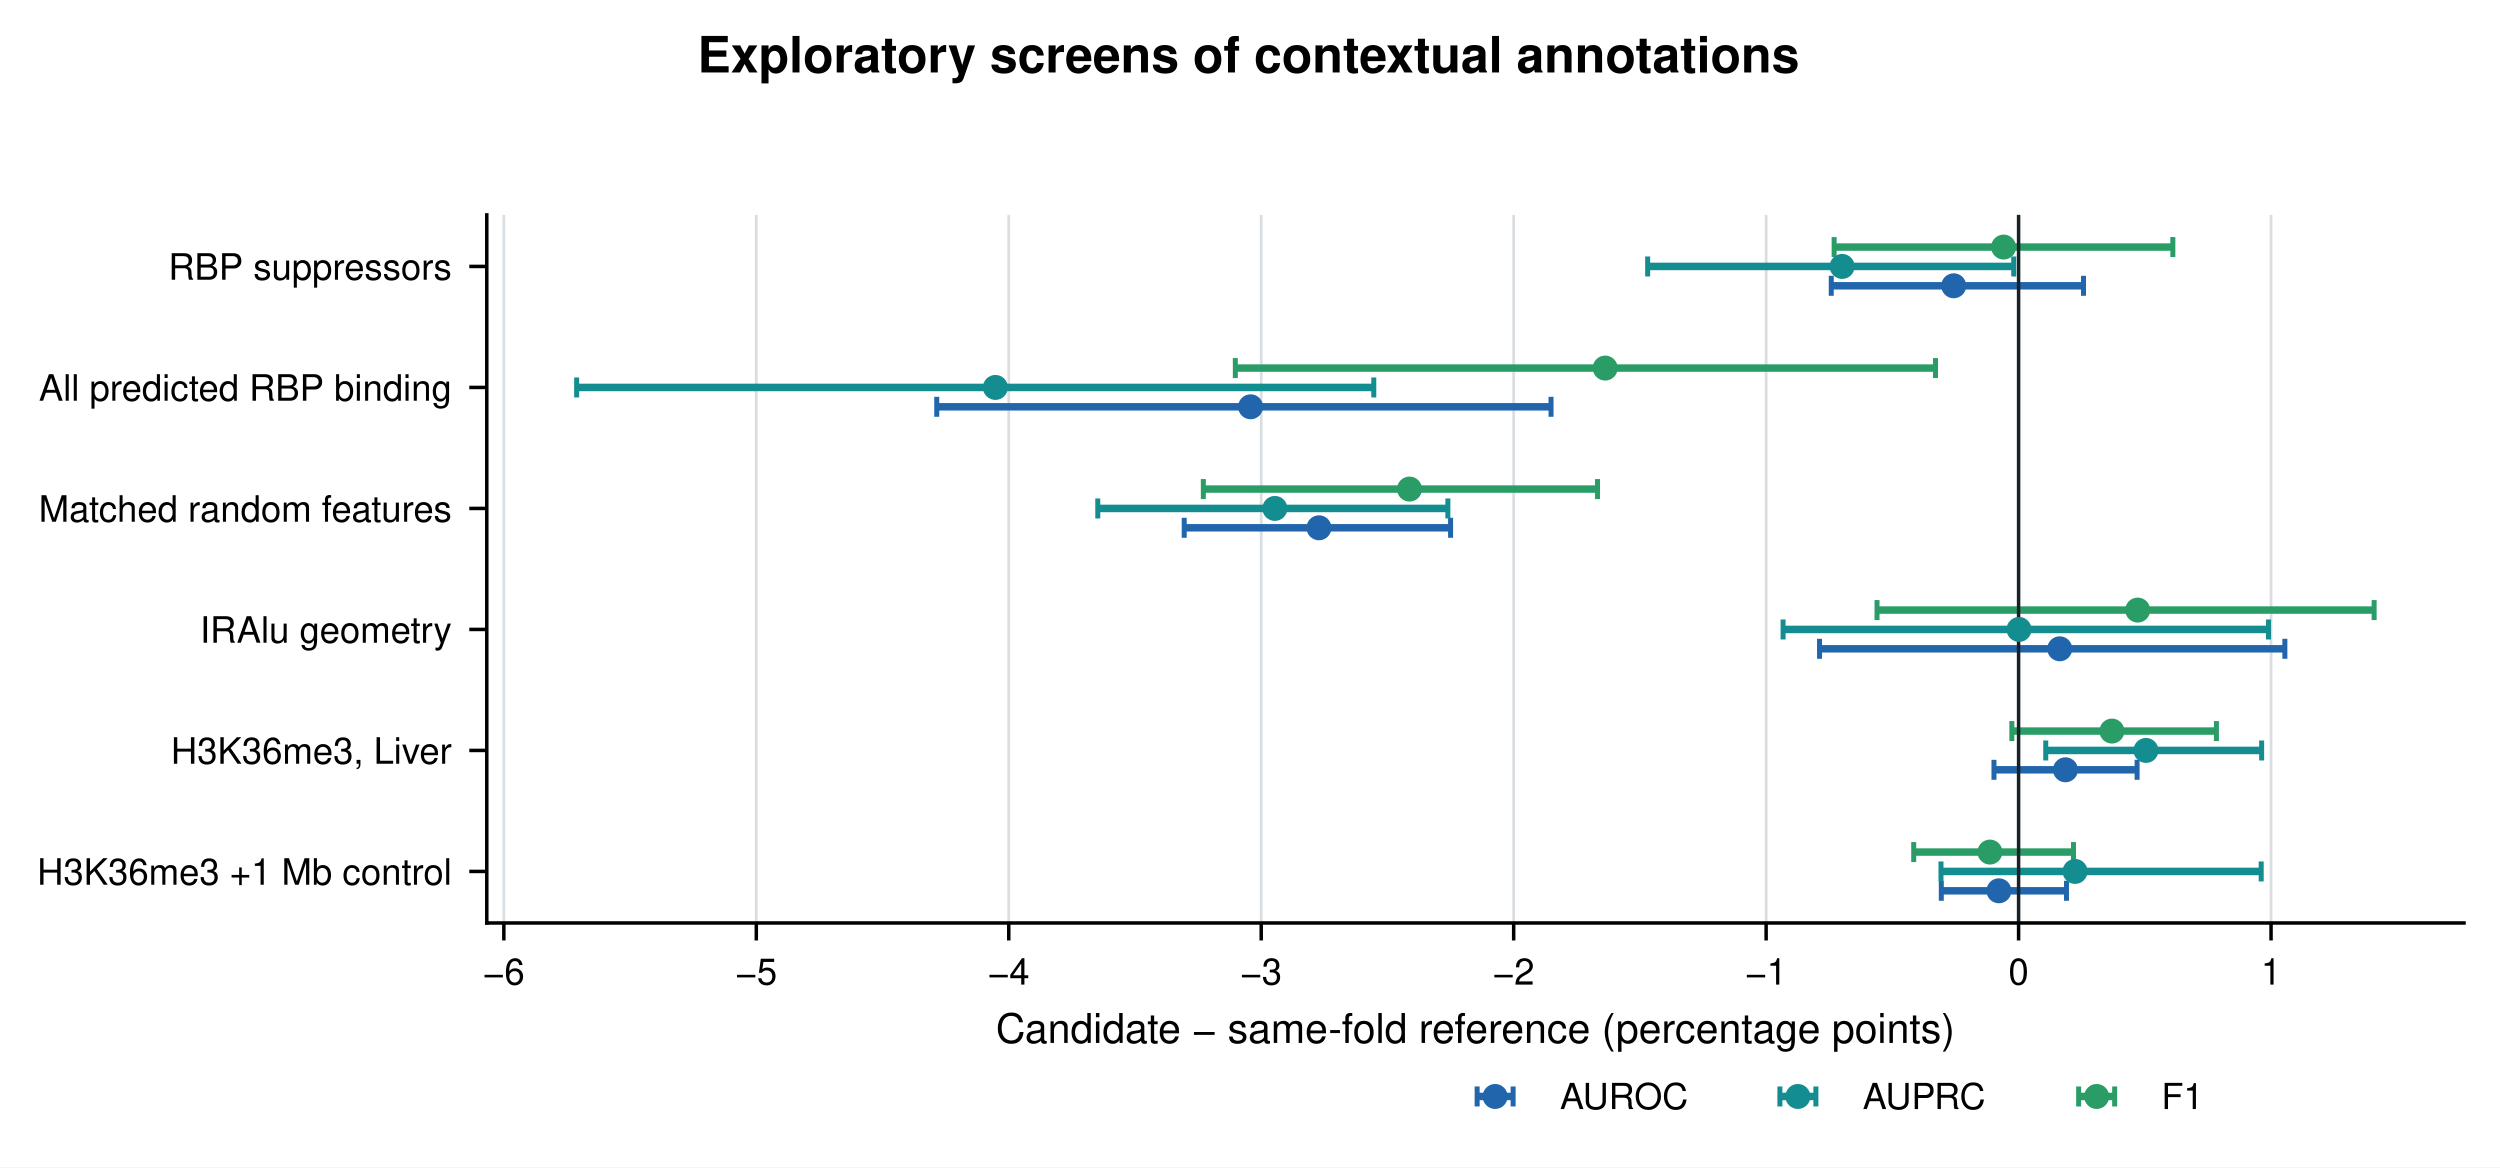
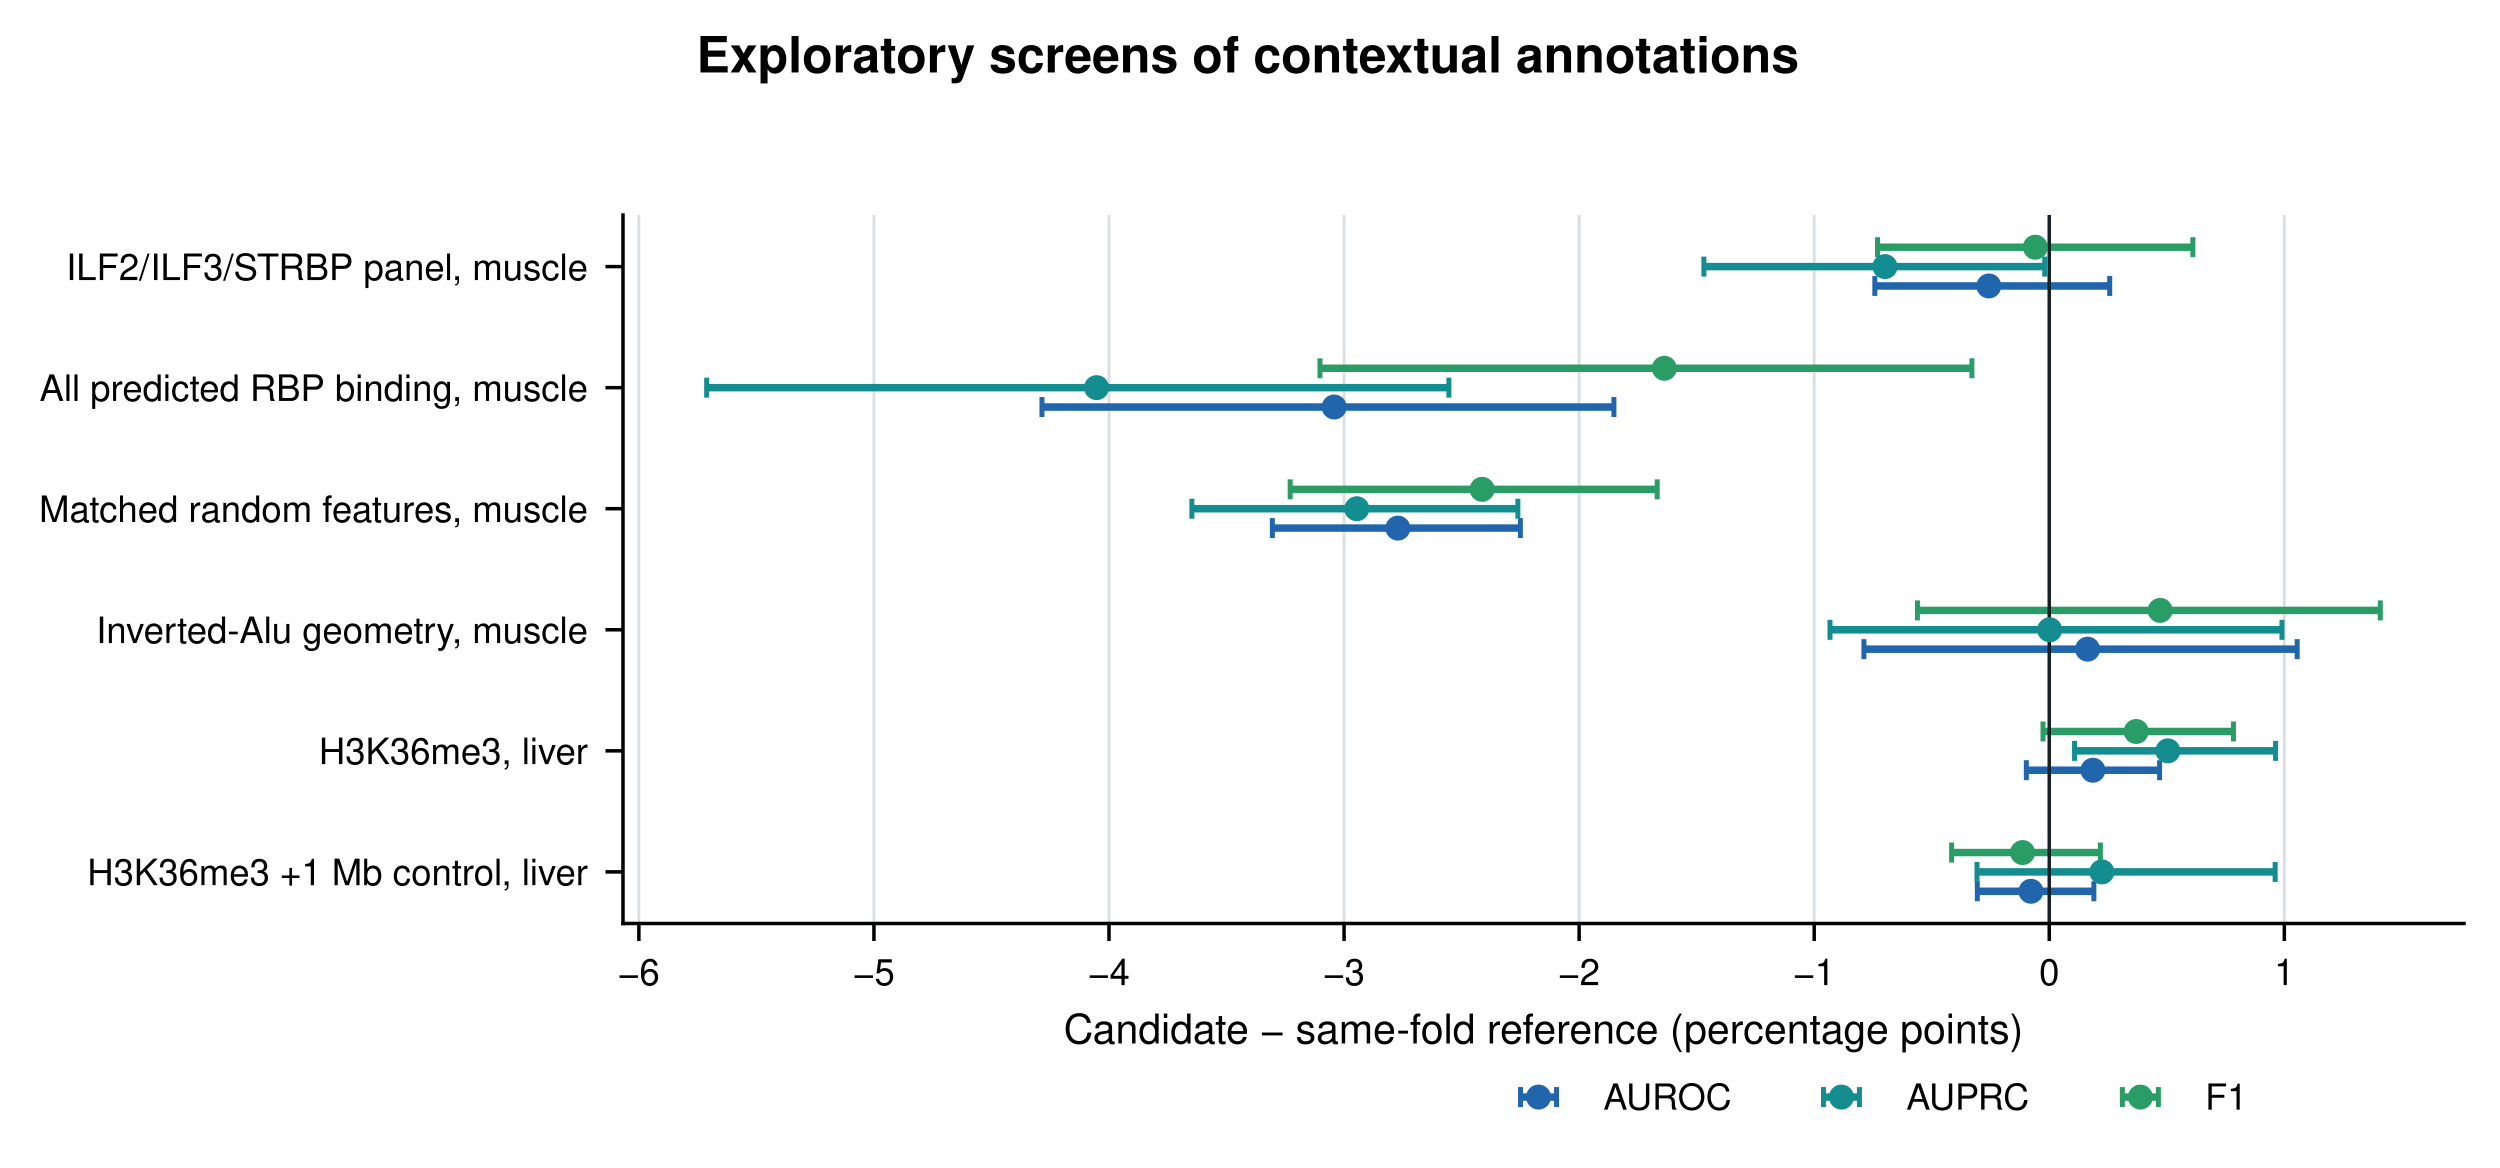
- <svg xmlns="http://www.w3.org/2000/svg" xmlns:xlink="http://www.w3.org/1999/xlink" width="500.067pt" height="233.494pt" viewBox="0 0 500.067 233.494" version="1.1">
+ <svg xmlns="http://www.w3.org/2000/svg" xmlns:xlink="http://www.w3.org/1999/xlink" width="499.793pt" height="233.494pt" viewBox="0 0 499.793 233.494" version="1.1">
  <defs>
    <style type="text/css">*{stroke-linejoin: round; stroke-linecap: butt}</style>
  </defs>
  <g id="figure_1">
    <g id="patch_1">
-       <path d="M 0 233.494  L 500.067 233.494  L 500.067 0  L 0 0  z " style="fill: #ffffff" />
+       <path d="M 0 233.494  L 499.793 233.494  L 499.793 0  L 0 0  z " style="fill: #ffffff" />
    </g>
    <g id="axes_1">
      <g id="patch_2">
-         <path d="M 97.369 184.621  L 492.867 184.621  L 492.867 42.984  L 97.369 42.984  z " style="fill: #ffffff" />
+         <path d="M 124.545 184.621  L 492.593 184.621  L 492.593 42.984  L 124.545 42.984  z " style="fill: #ffffff" />
      </g>
      <g id="matplotlib.axis_1">
        <g id="xtick_1">
          <g id="line2d_1">
-             <path d="M 100.782 184.621  L 100.782 42.984  " clip-path="url(#p5dc033218d)" style="fill: none; stroke: #d8dee2; stroke-width: 0.55; stroke-linecap: square" />
+             <path d="M 127.722 184.621  L 127.722 42.984  " clip-path="url(#pb7cdc0d0a2)" style="fill: none; stroke: #d8dee2; stroke-width: 0.55; stroke-linecap: square" />
          </g>
          <g id="line2d_2">
            <defs>
              <path id="m49f4da12fe" d="M 0 0  L 0 3.5  " style="stroke: #000000; stroke-width: 0.7" />
            </defs>
            <g>
-               <use xlink:href="#m49f4da12fe" x="100.782" y="184.621" style="stroke: #000000; stroke-width: 0.7" />
+               <use xlink:href="#m49f4da12fe" x="127.722" y="184.621" style="stroke: #000000; stroke-width: 0.7" />
            </g>
          </g>
          <g id="text_1">
-             <text style="font-size: 7.3px; font-family: 'Nimbus Sans', 'Helvetica', 'Arial', sans-serif; text-anchor: middle" x="100.782" y="196.943" transform="rotate(-0 100.7819 196.9431)">−6</text>
+             <text style="font-size: 7.3px; font-family: 'Nimbus Sans', 'Helvetica', 'Arial', sans-serif; text-anchor: middle" x="127.722" y="196.943" transform="rotate(-0 127.7216 196.9431)">−6</text>
          </g>
        </g>
        <g id="xtick_2">
          <g id="line2d_3">
-             <path d="M 151.28 184.621  L 151.28 42.984  " clip-path="url(#p5dc033218d)" style="fill: none; stroke: #d8dee2; stroke-width: 0.55; stroke-linecap: square" />
+             <path d="M 174.715 184.621  L 174.715 42.984  " clip-path="url(#pb7cdc0d0a2)" style="fill: none; stroke: #d8dee2; stroke-width: 0.55; stroke-linecap: square" />
          </g>
          <g id="line2d_4">
            <g>
-               <use xlink:href="#m49f4da12fe" x="151.28" y="184.621" style="stroke: #000000; stroke-width: 0.7" />
+               <use xlink:href="#m49f4da12fe" x="174.715" y="184.621" style="stroke: #000000; stroke-width: 0.7" />
            </g>
          </g>
          <g id="text_2">
-             <text style="font-size: 7.3px; font-family: 'Nimbus Sans', 'Helvetica', 'Arial', sans-serif; text-anchor: middle" x="151.28" y="196.943" transform="rotate(-0 151.2802 196.9431)">−5</text>
+             <text style="font-size: 7.3px; font-family: 'Nimbus Sans', 'Helvetica', 'Arial', sans-serif; text-anchor: middle" x="174.715" y="196.943" transform="rotate(-0 174.715 196.9431)">−5</text>
          </g>
        </g>
        <g id="xtick_3">
          <g id="line2d_5">
-             <path d="M 201.779 184.621  L 201.779 42.984  " clip-path="url(#p5dc033218d)" style="fill: none; stroke: #d8dee2; stroke-width: 0.55; stroke-linecap: square" />
+             <path d="M 221.708 184.621  L 221.708 42.984  " clip-path="url(#pb7cdc0d0a2)" style="fill: none; stroke: #d8dee2; stroke-width: 0.55; stroke-linecap: square" />
          </g>
          <g id="line2d_6">
            <g>
-               <use xlink:href="#m49f4da12fe" x="201.779" y="184.621" style="stroke: #000000; stroke-width: 0.7" />
+               <use xlink:href="#m49f4da12fe" x="221.708" y="184.621" style="stroke: #000000; stroke-width: 0.7" />
            </g>
          </g>
          <g id="text_3">
-             <text style="font-size: 7.3px; font-family: 'Nimbus Sans', 'Helvetica', 'Arial', sans-serif; text-anchor: middle" x="201.779" y="196.943" transform="rotate(-0 201.7785 196.9431)">−4</text>
+             <text style="font-size: 7.3px; font-family: 'Nimbus Sans', 'Helvetica', 'Arial', sans-serif; text-anchor: middle" x="221.708" y="196.943" transform="rotate(-0 221.7084 196.9431)">−4</text>
          </g>
        </g>
        <g id="xtick_4">
          <g id="line2d_7">
-             <path d="M 252.277 184.621  L 252.277 42.984  " clip-path="url(#p5dc033218d)" style="fill: none; stroke: #d8dee2; stroke-width: 0.55; stroke-linecap: square" />
+             <path d="M 268.702 184.621  L 268.702 42.984  " clip-path="url(#pb7cdc0d0a2)" style="fill: none; stroke: #d8dee2; stroke-width: 0.55; stroke-linecap: square" />
          </g>
          <g id="line2d_8">
            <g>
-               <use xlink:href="#m49f4da12fe" x="252.277" y="184.621" style="stroke: #000000; stroke-width: 0.7" />
+               <use xlink:href="#m49f4da12fe" x="268.702" y="184.621" style="stroke: #000000; stroke-width: 0.7" />
            </g>
          </g>
          <g id="text_4">
-             <text style="font-size: 7.3px; font-family: 'Nimbus Sans', 'Helvetica', 'Arial', sans-serif; text-anchor: middle" x="252.277" y="196.943" transform="rotate(-0 252.2768 196.9431)">−3</text>
+             <text style="font-size: 7.3px; font-family: 'Nimbus Sans', 'Helvetica', 'Arial', sans-serif; text-anchor: middle" x="268.702" y="196.943" transform="rotate(-0 268.7018 196.9431)">−3</text>
          </g>
        </g>
        <g id="xtick_5">
          <g id="line2d_9">
-             <path d="M 302.775 184.621  L 302.775 42.984  " clip-path="url(#p5dc033218d)" style="fill: none; stroke: #d8dee2; stroke-width: 0.55; stroke-linecap: square" />
+             <path d="M 315.695 184.621  L 315.695 42.984  " clip-path="url(#pb7cdc0d0a2)" style="fill: none; stroke: #d8dee2; stroke-width: 0.55; stroke-linecap: square" />
          </g>
          <g id="line2d_10">
            <g>
-               <use xlink:href="#m49f4da12fe" x="302.775" y="184.621" style="stroke: #000000; stroke-width: 0.7" />
+               <use xlink:href="#m49f4da12fe" x="315.695" y="184.621" style="stroke: #000000; stroke-width: 0.7" />
            </g>
          </g>
          <g id="text_5">
-             <text style="font-size: 7.3px; font-family: 'Nimbus Sans', 'Helvetica', 'Arial', sans-serif; text-anchor: middle" x="302.775" y="196.943" transform="rotate(-0 302.7751 196.9431)">−2</text>
+             <text style="font-size: 7.3px; font-family: 'Nimbus Sans', 'Helvetica', 'Arial', sans-serif; text-anchor: middle" x="315.695" y="196.943" transform="rotate(-0 315.6952 196.9431)">−2</text>
          </g>
        </g>
        <g id="xtick_6">
          <g id="line2d_11">
-             <path d="M 353.273 184.621  L 353.273 42.984  " clip-path="url(#p5dc033218d)" style="fill: none; stroke: #d8dee2; stroke-width: 0.55; stroke-linecap: square" />
+             <path d="M 362.689 184.621  L 362.689 42.984  " clip-path="url(#pb7cdc0d0a2)" style="fill: none; stroke: #d8dee2; stroke-width: 0.55; stroke-linecap: square" />
          </g>
          <g id="line2d_12">
            <g>
-               <use xlink:href="#m49f4da12fe" x="353.273" y="184.621" style="stroke: #000000; stroke-width: 0.7" />
+               <use xlink:href="#m49f4da12fe" x="362.689" y="184.621" style="stroke: #000000; stroke-width: 0.7" />
            </g>
          </g>
          <g id="text_6">
-             <text style="font-size: 7.3px; font-family: 'Nimbus Sans', 'Helvetica', 'Arial', sans-serif; text-anchor: middle" x="353.273" y="196.943" transform="rotate(-0 353.2734 196.9431)">−1</text>
+             <text style="font-size: 7.3px; font-family: 'Nimbus Sans', 'Helvetica', 'Arial', sans-serif; text-anchor: middle" x="362.689" y="196.943" transform="rotate(-0 362.6886 196.9431)">−1</text>
          </g>
        </g>
        <g id="xtick_7">
          <g id="line2d_13">
-             <path d="M 403.772 184.621  L 403.772 42.984  " clip-path="url(#p5dc033218d)" style="fill: none; stroke: #d8dee2; stroke-width: 0.55; stroke-linecap: square" />
+             <path d="M 409.682 184.621  L 409.682 42.984  " clip-path="url(#pb7cdc0d0a2)" style="fill: none; stroke: #d8dee2; stroke-width: 0.55; stroke-linecap: square" />
          </g>
          <g id="line2d_14">
            <g>
-               <use xlink:href="#m49f4da12fe" x="403.772" y="184.621" style="stroke: #000000; stroke-width: 0.7" />
+               <use xlink:href="#m49f4da12fe" x="409.682" y="184.621" style="stroke: #000000; stroke-width: 0.7" />
            </g>
          </g>
          <g id="text_7">
-             <text style="font-size: 7.3px; font-family: 'Nimbus Sans', 'Helvetica', 'Arial', sans-serif; text-anchor: middle" x="403.772" y="196.943" transform="rotate(-0 403.7717 196.9431)">0</text>
+             <text style="font-size: 7.3px; font-family: 'Nimbus Sans', 'Helvetica', 'Arial', sans-serif; text-anchor: middle" x="409.682" y="196.943" transform="rotate(-0 409.682 196.9431)">0</text>
          </g>
        </g>
        <g id="xtick_8">
          <g id="line2d_15">
-             <path d="M 454.27 184.621  L 454.27 42.984  " clip-path="url(#p5dc033218d)" style="fill: none; stroke: #d8dee2; stroke-width: 0.55; stroke-linecap: square" />
+             <path d="M 456.675 184.621  L 456.675 42.984  " clip-path="url(#pb7cdc0d0a2)" style="fill: none; stroke: #d8dee2; stroke-width: 0.55; stroke-linecap: square" />
          </g>
          <g id="line2d_16">
            <g>
-               <use xlink:href="#m49f4da12fe" x="454.27" y="184.621" style="stroke: #000000; stroke-width: 0.7" />
+               <use xlink:href="#m49f4da12fe" x="456.675" y="184.621" style="stroke: #000000; stroke-width: 0.7" />
            </g>
          </g>
          <g id="text_8">
-             <text style="font-size: 7.3px; font-family: 'Nimbus Sans', 'Helvetica', 'Arial', sans-serif; text-anchor: middle" x="454.27" y="196.943" transform="rotate(-0 454.27 196.9431)">1</text>
+             <text style="font-size: 7.3px; font-family: 'Nimbus Sans', 'Helvetica', 'Arial', sans-serif; text-anchor: middle" x="456.675" y="196.943" transform="rotate(-0 456.6754 196.9431)">1</text>
          </g>
        </g>
        <g id="text_9">
-           <text style="font-size: 8.2px; font-family: 'Nimbus Sans', 'Helvetica', 'Arial', sans-serif; text-anchor: middle" x="295.118" y="208.61" transform="rotate(-0 295.1177 208.61)">Candidate − same-fold reference (percentage points)</text>
+           <text style="font-size: 8.2px; font-family: 'Nimbus Sans', 'Helvetica', 'Arial', sans-serif; text-anchor: middle" x="308.569" y="208.61" transform="rotate(-0 308.5692 208.61)">Candidate − same-fold reference (percentage points)</text>
        </g>
      </g>
      <g id="matplotlib.axis_2">
        <g id="ytick_1">
          <g id="line2d_17">
            <defs>
              <path id="m2e805e3a97" d="M 0 0  L -3.5 0  " style="stroke: #000000; stroke-width: 0.7" />
            </defs>
            <g>
-               <use xlink:href="#m2e805e3a97" x="97.369" y="174.31" style="stroke: #000000; stroke-width: 0.7" />
+               <use xlink:href="#m2e805e3a97" x="124.545" y="174.31" style="stroke: #000000; stroke-width: 0.7" />
            </g>
          </g>
          <g id="text_10">
-             <text style="font-size: 7.3px; font-family: 'Nimbus Sans', 'Helvetica', 'Arial', sans-serif; text-anchor: end" x="90.369" y="176.971" transform="rotate(-0 90.36867 176.9715)">H3K36me3 +1 Mb control</text>
+             <text style="font-size: 7.3px; font-family: 'Nimbus Sans', 'Helvetica', 'Arial', sans-serif; text-anchor: end" x="117.545" y="176.971" transform="rotate(-0 117.5452 176.9715)">H3K36me3 +1 Mb control, liver</text>
          </g>
        </g>
        <g id="ytick_2">
          <g id="line2d_18">
            <g>
-               <use xlink:href="#m2e805e3a97" x="97.369" y="150.107" style="stroke: #000000; stroke-width: 0.7" />
+               <use xlink:href="#m2e805e3a97" x="124.545" y="150.107" style="stroke: #000000; stroke-width: 0.7" />
            </g>
          </g>
          <g id="text_11">
-             <text style="font-size: 7.3px; font-family: 'Nimbus Sans', 'Helvetica', 'Arial', sans-serif; text-anchor: end" x="90.369" y="152.768" transform="rotate(-0 90.36867 152.7683)">H3K36me3, Liver</text>
+             <text style="font-size: 7.3px; font-family: 'Nimbus Sans', 'Helvetica', 'Arial', sans-serif; text-anchor: end" x="117.545" y="152.768" transform="rotate(-0 117.5452 152.7683)">H3K36me3, liver</text>
          </g>
        </g>
        <g id="ytick_3">
          <g id="line2d_19">
            <g>
-               <use xlink:href="#m2e805e3a97" x="97.369" y="125.904" style="stroke: #000000; stroke-width: 0.7" />
+               <use xlink:href="#m2e805e3a97" x="124.545" y="125.904" style="stroke: #000000; stroke-width: 0.7" />
            </g>
          </g>
          <g id="text_12">
-             <text style="font-size: 7.3px; font-family: 'Nimbus Sans', 'Helvetica', 'Arial', sans-serif; text-anchor: end" x="90.369" y="128.565" transform="rotate(-0 90.36867 128.5651)">IRAlu geometry</text>
+             <text style="font-size: 7.3px; font-family: 'Nimbus Sans', 'Helvetica', 'Arial', sans-serif; text-anchor: end" x="117.545" y="128.565" transform="rotate(-0 117.5452 128.5651)">Inverted-Alu geometry, muscle</text>
          </g>
        </g>
        <g id="ytick_4">
          <g id="line2d_20">
            <g>
-               <use xlink:href="#m2e805e3a97" x="97.369" y="101.701" style="stroke: #000000; stroke-width: 0.7" />
+               <use xlink:href="#m2e805e3a97" x="124.545" y="101.701" style="stroke: #000000; stroke-width: 0.7" />
            </g>
          </g>
          <g id="text_13">
-             <text style="font-size: 7.3px; font-family: 'Nimbus Sans', 'Helvetica', 'Arial', sans-serif; text-anchor: end" x="90.369" y="104.362" transform="rotate(-0 90.36867 104.362)">Matched random features</text>
+             <text style="font-size: 7.3px; font-family: 'Nimbus Sans', 'Helvetica', 'Arial', sans-serif; text-anchor: end" x="117.545" y="104.362" transform="rotate(-0 117.5452 104.362)">Matched random features, muscle</text>
          </g>
        </g>
        <g id="ytick_5">
          <g id="line2d_21">
            <g>
-               <use xlink:href="#m2e805e3a97" x="97.369" y="77.498" style="stroke: #000000; stroke-width: 0.7" />
+               <use xlink:href="#m2e805e3a97" x="124.545" y="77.498" style="stroke: #000000; stroke-width: 0.7" />
            </g>
          </g>
          <g id="text_14">
-             <text style="font-size: 7.3px; font-family: 'Nimbus Sans', 'Helvetica', 'Arial', sans-serif; text-anchor: end" x="90.369" y="80.159" transform="rotate(-0 90.36867 80.1588)">All predicted RBP binding</text>
+             <text style="font-size: 7.3px; font-family: 'Nimbus Sans', 'Helvetica', 'Arial', sans-serif; text-anchor: end" x="117.545" y="80.159" transform="rotate(-0 117.5452 80.1588)">All predicted RBP binding, muscle</text>
          </g>
        </g>
        <g id="ytick_6">
          <g id="line2d_22">
            <g>
-               <use xlink:href="#m2e805e3a97" x="97.369" y="53.295" style="stroke: #000000; stroke-width: 0.7" />
+               <use xlink:href="#m2e805e3a97" x="124.545" y="53.295" style="stroke: #000000; stroke-width: 0.7" />
            </g>
          </g>
          <g id="text_15">
-             <text style="font-size: 7.3px; font-family: 'Nimbus Sans', 'Helvetica', 'Arial', sans-serif; text-anchor: end" x="90.369" y="55.956" transform="rotate(-0 90.36867 55.95563)">RBP suppressors</text>
+             <text style="font-size: 7.3px; font-family: 'Nimbus Sans', 'Helvetica', 'Arial', sans-serif; text-anchor: end" x="117.545" y="55.999" transform="rotate(-0 117.5452 55.99897)">ILF2/ILF3/STRBP panel, muscle</text>
          </g>
        </g>
      </g>
      <g id="LineCollection_1">
-         <path d="M 388.312 178.183  L 413.354 178.183  " clip-path="url(#p5dc033218d)" style="fill: none; stroke: #2166ac; stroke-width: 1.5" />
-         <path d="M 398.846 153.98  L 427.475 153.98  " clip-path="url(#p5dc033218d)" style="fill: none; stroke: #2166ac; stroke-width: 1.5" />
-         <path d="M 363.955 129.777  L 457.034 129.777  " clip-path="url(#p5dc033218d)" style="fill: none; stroke: #2166ac; stroke-width: 1.5" />
-         <path d="M 236.875 105.573  L 290.156 105.573  " clip-path="url(#p5dc033218d)" style="fill: none; stroke: #2166ac; stroke-width: 1.5" />
-         <path d="M 187.377 81.37  L 310.248 81.37  " clip-path="url(#p5dc033218d)" style="fill: none; stroke: #2166ac; stroke-width: 1.5" />
-         <path d="M 366.301 57.167  L 416.757 57.167  " clip-path="url(#p5dc033218d)" style="fill: none; stroke: #2166ac; stroke-width: 1.5" />
+         <path d="M 395.295 178.183  L 418.6 178.183  " clip-path="url(#pb7cdc0d0a2)" style="fill: none; stroke: #2166ac; stroke-width: 1.5" />
+         <path d="M 405.099 153.98  L 431.74 153.98  " clip-path="url(#pb7cdc0d0a2)" style="fill: none; stroke: #2166ac; stroke-width: 1.5" />
+         <path d="M 372.629 129.777  L 459.248 129.777  " clip-path="url(#pb7cdc0d0a2)" style="fill: none; stroke: #2166ac; stroke-width: 1.5" />
+         <path d="M 254.369 105.573  L 303.952 105.573  " clip-path="url(#pb7cdc0d0a2)" style="fill: none; stroke: #2166ac; stroke-width: 1.5" />
+         <path d="M 208.306 81.37  L 322.649 81.37  " clip-path="url(#pb7cdc0d0a2)" style="fill: none; stroke: #2166ac; stroke-width: 1.5" />
+         <path d="M 374.812 57.167  L 421.766 57.167  " clip-path="url(#pb7cdc0d0a2)" style="fill: none; stroke: #2166ac; stroke-width: 1.5" />
      </g>
      <g id="line2d_23">
        <defs>
          <path id="ma494c220e8" d="M 0 2  L 0 -2  " style="stroke: #2166ac" />
        </defs>
-         <g clip-path="url(#p5dc033218d)">
-           <use xlink:href="#ma494c220e8" x="388.312" y="178.183" style="fill: #2166ac; stroke: #2166ac" />
-           <use xlink:href="#ma494c220e8" x="398.846" y="153.98" style="fill: #2166ac; stroke: #2166ac" />
-           <use xlink:href="#ma494c220e8" x="363.955" y="129.777" style="fill: #2166ac; stroke: #2166ac" />
-           <use xlink:href="#ma494c220e8" x="236.875" y="105.573" style="fill: #2166ac; stroke: #2166ac" />
-           <use xlink:href="#ma494c220e8" x="187.377" y="81.37" style="fill: #2166ac; stroke: #2166ac" />
-           <use xlink:href="#ma494c220e8" x="366.301" y="57.167" style="fill: #2166ac; stroke: #2166ac" />
+         <g clip-path="url(#pb7cdc0d0a2)">
+           <use xlink:href="#ma494c220e8" x="395.295" y="178.183" style="fill: #2166ac; stroke: #2166ac" />
+           <use xlink:href="#ma494c220e8" x="405.099" y="153.98" style="fill: #2166ac; stroke: #2166ac" />
+           <use xlink:href="#ma494c220e8" x="372.629" y="129.777" style="fill: #2166ac; stroke: #2166ac" />
+           <use xlink:href="#ma494c220e8" x="254.369" y="105.573" style="fill: #2166ac; stroke: #2166ac" />
+           <use xlink:href="#ma494c220e8" x="208.306" y="81.37" style="fill: #2166ac; stroke: #2166ac" />
+           <use xlink:href="#ma494c220e8" x="374.812" y="57.167" style="fill: #2166ac; stroke: #2166ac" />
        </g>
      </g>
      <g id="line2d_24">
-         <g clip-path="url(#p5dc033218d)">
-           <use xlink:href="#ma494c220e8" x="413.354" y="178.183" style="fill: #2166ac; stroke: #2166ac" />
-           <use xlink:href="#ma494c220e8" x="427.475" y="153.98" style="fill: #2166ac; stroke: #2166ac" />
-           <use xlink:href="#ma494c220e8" x="457.034" y="129.777" style="fill: #2166ac; stroke: #2166ac" />
-           <use xlink:href="#ma494c220e8" x="290.156" y="105.573" style="fill: #2166ac; stroke: #2166ac" />
-           <use xlink:href="#ma494c220e8" x="310.248" y="81.37" style="fill: #2166ac; stroke: #2166ac" />
-           <use xlink:href="#ma494c220e8" x="416.757" y="57.167" style="fill: #2166ac; stroke: #2166ac" />
+         <g clip-path="url(#pb7cdc0d0a2)">
+           <use xlink:href="#ma494c220e8" x="418.6" y="178.183" style="fill: #2166ac; stroke: #2166ac" />
+           <use xlink:href="#ma494c220e8" x="431.74" y="153.98" style="fill: #2166ac; stroke: #2166ac" />
+           <use xlink:href="#ma494c220e8" x="459.248" y="129.777" style="fill: #2166ac; stroke: #2166ac" />
+           <use xlink:href="#ma494c220e8" x="303.952" y="105.573" style="fill: #2166ac; stroke: #2166ac" />
+           <use xlink:href="#ma494c220e8" x="322.649" y="81.37" style="fill: #2166ac; stroke: #2166ac" />
+           <use xlink:href="#ma494c220e8" x="421.766" y="57.167" style="fill: #2166ac; stroke: #2166ac" />
        </g>
      </g>
      <g id="LineCollection_2">
-         <path d="M 388.249 174.31  L 452.301 174.31  " clip-path="url(#p5dc033218d)" style="fill: none; stroke: #138d90; stroke-width: 1.5" />
-         <path d="M 409.202 150.107  L 452.389 150.107  " clip-path="url(#p5dc033218d)" style="fill: none; stroke: #138d90; stroke-width: 1.5" />
-         <path d="M 356.664 125.904  L 453.763 125.904  " clip-path="url(#p5dc033218d)" style="fill: none; stroke: #138d90; stroke-width: 1.5" />
-         <path d="M 219.583 101.701  L 289.612 101.701  " clip-path="url(#p5dc033218d)" style="fill: none; stroke: #138d90; stroke-width: 1.5" />
-         <path d="M 115.346 77.498  L 274.792 77.498  " clip-path="url(#p5dc033218d)" style="fill: none; stroke: #138d90; stroke-width: 1.5" />
-         <path d="M 329.575 53.295  L 402.802 53.295  " clip-path="url(#p5dc033218d)" style="fill: none; stroke: #138d90; stroke-width: 1.5" />
+         <path d="M 395.237 174.31  L 454.843 174.31  " clip-path="url(#pb7cdc0d0a2)" style="fill: none; stroke: #138d90; stroke-width: 1.5" />
+         <path d="M 414.736 150.107  L 454.925 150.107  " clip-path="url(#pb7cdc0d0a2)" style="fill: none; stroke: #138d90; stroke-width: 1.5" />
+         <path d="M 365.844 125.904  L 456.203 125.904  " clip-path="url(#pb7cdc0d0a2)" style="fill: none; stroke: #138d90; stroke-width: 1.5" />
+         <path d="M 238.277 101.701  L 303.446 101.701  " clip-path="url(#pb7cdc0d0a2)" style="fill: none; stroke: #138d90; stroke-width: 1.5" />
+         <path d="M 141.275 77.498  L 289.655 77.498  " clip-path="url(#pb7cdc0d0a2)" style="fill: none; stroke: #138d90; stroke-width: 1.5" />
+         <path d="M 340.635 53.295  L 408.78 53.295  " clip-path="url(#pb7cdc0d0a2)" style="fill: none; stroke: #138d90; stroke-width: 1.5" />
      </g>
      <g id="line2d_25">
        <defs>
          <path id="m99c14fd26d" d="M 0 2  L 0 -2  " style="stroke: #138d90" />
        </defs>
-         <g clip-path="url(#p5dc033218d)">
-           <use xlink:href="#m99c14fd26d" x="388.249" y="174.31" style="fill: #138d90; stroke: #138d90" />
-           <use xlink:href="#m99c14fd26d" x="409.202" y="150.107" style="fill: #138d90; stroke: #138d90" />
-           <use xlink:href="#m99c14fd26d" x="356.664" y="125.904" style="fill: #138d90; stroke: #138d90" />
-           <use xlink:href="#m99c14fd26d" x="219.583" y="101.701" style="fill: #138d90; stroke: #138d90" />
-           <use xlink:href="#m99c14fd26d" x="115.346" y="77.498" style="fill: #138d90; stroke: #138d90" />
-           <use xlink:href="#m99c14fd26d" x="329.575" y="53.295" style="fill: #138d90; stroke: #138d90" />
+         <g clip-path="url(#pb7cdc0d0a2)">
+           <use xlink:href="#m99c14fd26d" x="395.237" y="174.31" style="fill: #138d90; stroke: #138d90" />
+           <use xlink:href="#m99c14fd26d" x="414.736" y="150.107" style="fill: #138d90; stroke: #138d90" />
+           <use xlink:href="#m99c14fd26d" x="365.844" y="125.904" style="fill: #138d90; stroke: #138d90" />
+           <use xlink:href="#m99c14fd26d" x="238.277" y="101.701" style="fill: #138d90; stroke: #138d90" />
+           <use xlink:href="#m99c14fd26d" x="141.275" y="77.498" style="fill: #138d90; stroke: #138d90" />
+           <use xlink:href="#m99c14fd26d" x="340.635" y="53.295" style="fill: #138d90; stroke: #138d90" />
        </g>
      </g>
      <g id="line2d_26">
-         <g clip-path="url(#p5dc033218d)">
-           <use xlink:href="#m99c14fd26d" x="452.301" y="174.31" style="fill: #138d90; stroke: #138d90" />
-           <use xlink:href="#m99c14fd26d" x="452.389" y="150.107" style="fill: #138d90; stroke: #138d90" />
-           <use xlink:href="#m99c14fd26d" x="453.763" y="125.904" style="fill: #138d90; stroke: #138d90" />
-           <use xlink:href="#m99c14fd26d" x="289.612" y="101.701" style="fill: #138d90; stroke: #138d90" />
-           <use xlink:href="#m99c14fd26d" x="274.792" y="77.498" style="fill: #138d90; stroke: #138d90" />
-           <use xlink:href="#m99c14fd26d" x="402.802" y="53.295" style="fill: #138d90; stroke: #138d90" />
+         <g clip-path="url(#pb7cdc0d0a2)">
+           <use xlink:href="#m99c14fd26d" x="454.843" y="174.31" style="fill: #138d90; stroke: #138d90" />
+           <use xlink:href="#m99c14fd26d" x="454.925" y="150.107" style="fill: #138d90; stroke: #138d90" />
+           <use xlink:href="#m99c14fd26d" x="456.203" y="125.904" style="fill: #138d90; stroke: #138d90" />
+           <use xlink:href="#m99c14fd26d" x="303.446" y="101.701" style="fill: #138d90; stroke: #138d90" />
+           <use xlink:href="#m99c14fd26d" x="289.655" y="77.498" style="fill: #138d90; stroke: #138d90" />
+           <use xlink:href="#m99c14fd26d" x="408.78" y="53.295" style="fill: #138d90; stroke: #138d90" />
        </g>
      </g>
      <g id="LineCollection_3">
-         <path d="M 382.792 170.438  L 414.755 170.438  " clip-path="url(#p5dc033218d)" style="fill: none; stroke: #2a9d67; stroke-width: 1.5" />
-         <path d="M 402.425 146.235  L 443.345 146.235  " clip-path="url(#p5dc033218d)" style="fill: none; stroke: #2a9d67; stroke-width: 1.5" />
-         <path d="M 375.454 122.032  L 474.889 122.032  " clip-path="url(#p5dc033218d)" style="fill: none; stroke: #2a9d67; stroke-width: 1.5" />
-         <path d="M 240.699 97.828  L 319.547 97.828  " clip-path="url(#p5dc033218d)" style="fill: none; stroke: #2a9d67; stroke-width: 1.5" />
-         <path d="M 247.099 73.625  L 387.154 73.625  " clip-path="url(#p5dc033218d)" style="fill: none; stroke: #2a9d67; stroke-width: 1.5" />
-         <path d="M 366.875 49.422  L 434.627 49.422  " clip-path="url(#p5dc033218d)" style="fill: none; stroke: #2a9d67; stroke-width: 1.5" />
+         <path d="M 390.158 170.438  L 419.903 170.438  " clip-path="url(#pb7cdc0d0a2)" style="fill: none; stroke: #2a9d67; stroke-width: 1.5" />
+         <path d="M 408.429 146.235  L 446.509 146.235  " clip-path="url(#pb7cdc0d0a2)" style="fill: none; stroke: #2a9d67; stroke-width: 1.5" />
+         <path d="M 383.33 122.032  L 475.864 122.032  " clip-path="url(#pb7cdc0d0a2)" style="fill: none; stroke: #2a9d67; stroke-width: 1.5" />
+         <path d="M 257.928 97.828  L 331.303 97.828  " clip-path="url(#pb7cdc0d0a2)" style="fill: none; stroke: #2a9d67; stroke-width: 1.5" />
+         <path d="M 263.883 73.625  L 394.217 73.625  " clip-path="url(#pb7cdc0d0a2)" style="fill: none; stroke: #2a9d67; stroke-width: 1.5" />
+         <path d="M 375.346 49.422  L 438.396 49.422  " clip-path="url(#pb7cdc0d0a2)" style="fill: none; stroke: #2a9d67; stroke-width: 1.5" />
      </g>
      <g id="line2d_27">
        <defs>
          <path id="mde4953e1e9" d="M 0 2  L 0 -2  " style="stroke: #2a9d67" />
        </defs>
-         <g clip-path="url(#p5dc033218d)">
-           <use xlink:href="#mde4953e1e9" x="382.792" y="170.438" style="fill: #2a9d67; stroke: #2a9d67" />
-           <use xlink:href="#mde4953e1e9" x="402.425" y="146.235" style="fill: #2a9d67; stroke: #2a9d67" />
-           <use xlink:href="#mde4953e1e9" x="375.454" y="122.032" style="fill: #2a9d67; stroke: #2a9d67" />
-           <use xlink:href="#mde4953e1e9" x="240.699" y="97.828" style="fill: #2a9d67; stroke: #2a9d67" />
-           <use xlink:href="#mde4953e1e9" x="247.099" y="73.625" style="fill: #2a9d67; stroke: #2a9d67" />
-           <use xlink:href="#mde4953e1e9" x="366.875" y="49.422" style="fill: #2a9d67; stroke: #2a9d67" />
+         <g clip-path="url(#pb7cdc0d0a2)">
+           <use xlink:href="#mde4953e1e9" x="390.158" y="170.438" style="fill: #2a9d67; stroke: #2a9d67" />
+           <use xlink:href="#mde4953e1e9" x="408.429" y="146.235" style="fill: #2a9d67; stroke: #2a9d67" />
+           <use xlink:href="#mde4953e1e9" x="383.33" y="122.032" style="fill: #2a9d67; stroke: #2a9d67" />
+           <use xlink:href="#mde4953e1e9" x="257.928" y="97.828" style="fill: #2a9d67; stroke: #2a9d67" />
+           <use xlink:href="#mde4953e1e9" x="263.883" y="73.625" style="fill: #2a9d67; stroke: #2a9d67" />
+           <use xlink:href="#mde4953e1e9" x="375.346" y="49.422" style="fill: #2a9d67; stroke: #2a9d67" />
        </g>
      </g>
      <g id="line2d_28">
-         <g clip-path="url(#p5dc033218d)">
-           <use xlink:href="#mde4953e1e9" x="414.755" y="170.438" style="fill: #2a9d67; stroke: #2a9d67" />
-           <use xlink:href="#mde4953e1e9" x="443.345" y="146.235" style="fill: #2a9d67; stroke: #2a9d67" />
-           <use xlink:href="#mde4953e1e9" x="474.889" y="122.032" style="fill: #2a9d67; stroke: #2a9d67" />
-           <use xlink:href="#mde4953e1e9" x="319.547" y="97.828" style="fill: #2a9d67; stroke: #2a9d67" />
-           <use xlink:href="#mde4953e1e9" x="387.154" y="73.625" style="fill: #2a9d67; stroke: #2a9d67" />
-           <use xlink:href="#mde4953e1e9" x="434.627" y="49.422" style="fill: #2a9d67; stroke: #2a9d67" />
+         <g clip-path="url(#pb7cdc0d0a2)">
+           <use xlink:href="#mde4953e1e9" x="419.903" y="170.438" style="fill: #2a9d67; stroke: #2a9d67" />
+           <use xlink:href="#mde4953e1e9" x="446.509" y="146.235" style="fill: #2a9d67; stroke: #2a9d67" />
+           <use xlink:href="#mde4953e1e9" x="475.864" y="122.032" style="fill: #2a9d67; stroke: #2a9d67" />
+           <use xlink:href="#mde4953e1e9" x="331.303" y="97.828" style="fill: #2a9d67; stroke: #2a9d67" />
+           <use xlink:href="#mde4953e1e9" x="394.217" y="73.625" style="fill: #2a9d67; stroke: #2a9d67" />
+           <use xlink:href="#mde4953e1e9" x="438.396" y="49.422" style="fill: #2a9d67; stroke: #2a9d67" />
        </g>
      </g>
      <g id="line2d_29">
-         <path d="M 403.772 184.621  L 403.772 42.984  " clip-path="url(#p5dc033218d)" style="fill: none; stroke: #172126; stroke-width: 0.7; stroke-linecap: square" />
+         <path d="M 409.682 184.621  L 409.682 42.984  " clip-path="url(#pb7cdc0d0a2)" style="fill: none; stroke: #172126; stroke-width: 0.7; stroke-linecap: square" />
      </g>
      <g id="line2d_30">
        <defs>
          <path id="mcffd2f3b30" d="M 0 2  C 0.53 2 1.039 1.789 1.414 1.414  C 1.789 1.039 2 0.53 2 0  C 2 -0.53 1.789 -1.039 1.414 -1.414  C 1.039 -1.789 0.53 -2 0 -2  C -0.53 -2 -1.039 -1.789 -1.414 -1.414  C -1.789 -1.039 -2 -0.53 -2 0  C -2 0.53 -1.789 1.039 -1.414 1.414  C -1.039 1.789 -0.53 2 0 2  z " style="stroke: #2166ac" />
        </defs>
-         <g clip-path="url(#p5dc033218d)">
-           <use xlink:href="#mcffd2f3b30" x="399.836" y="178.183" style="fill: #2166ac; stroke: #2166ac" />
-           <use xlink:href="#mcffd2f3b30" x="413.147" y="153.98" style="fill: #2166ac; stroke: #2166ac" />
-           <use xlink:href="#mcffd2f3b30" x="412.002" y="129.777" style="fill: #2166ac; stroke: #2166ac" />
-           <use xlink:href="#mcffd2f3b30" x="263.83" y="105.573" style="fill: #2166ac; stroke: #2166ac" />
-           <use xlink:href="#mcffd2f3b30" x="250.153" y="81.37" style="fill: #2166ac; stroke: #2166ac" />
-           <use xlink:href="#mcffd2f3b30" x="390.796" y="57.167" style="fill: #2166ac; stroke: #2166ac" />
+         <g clip-path="url(#pb7cdc0d0a2)">
+           <use xlink:href="#mcffd2f3b30" x="406.02" y="178.183" style="fill: #2166ac; stroke: #2166ac" />
+           <use xlink:href="#mcffd2f3b30" x="418.407" y="153.98" style="fill: #2166ac; stroke: #2166ac" />
+           <use xlink:href="#mcffd2f3b30" x="417.341" y="129.777" style="fill: #2166ac; stroke: #2166ac" />
+           <use xlink:href="#mcffd2f3b30" x="279.453" y="105.573" style="fill: #2166ac; stroke: #2166ac" />
+           <use xlink:href="#mcffd2f3b30" x="266.725" y="81.37" style="fill: #2166ac; stroke: #2166ac" />
+           <use xlink:href="#mcffd2f3b30" x="397.607" y="57.167" style="fill: #2166ac; stroke: #2166ac" />
        </g>
      </g>
      <g id="line2d_31">
        <defs>
          <path id="mcadafb30c8" d="M 0 2  C 0.53 2 1.039 1.789 1.414 1.414  C 1.789 1.039 2 0.53 2 0  C 2 -0.53 1.789 -1.039 1.414 -1.414  C 1.039 -1.789 0.53 -2 0 -2  C -0.53 -2 -1.039 -1.789 -1.414 -1.414  C -1.789 -1.039 -2 -0.53 -2 0  C -2 0.53 -1.789 1.039 -1.414 1.414  C -1.039 1.789 -0.53 2 0 2  z " style="stroke: #138d90" />
        </defs>
-         <g clip-path="url(#p5dc033218d)">
-           <use xlink:href="#mcadafb30c8" x="415.068" y="174.31" style="fill: #138d90; stroke: #138d90" />
-           <use xlink:href="#mcadafb30c8" x="429.249" y="150.107" style="fill: #138d90; stroke: #138d90" />
-           <use xlink:href="#mcadafb30c8" x="403.859" y="125.904" style="fill: #138d90; stroke: #138d90" />
-           <use xlink:href="#mcadafb30c8" x="255.012" y="101.701" style="fill: #138d90; stroke: #138d90" />
-           <use xlink:href="#mcadafb30c8" x="199.105" y="77.498" style="fill: #138d90; stroke: #138d90" />
-           <use xlink:href="#mcadafb30c8" x="368.476" y="53.295" style="fill: #138d90; stroke: #138d90" />
+         <g clip-path="url(#pb7cdc0d0a2)">
+           <use xlink:href="#mcadafb30c8" x="420.195" y="174.31" style="fill: #138d90; stroke: #138d90" />
+           <use xlink:href="#mcadafb30c8" x="433.391" y="150.107" style="fill: #138d90; stroke: #138d90" />
+           <use xlink:href="#mcadafb30c8" x="409.763" y="125.904" style="fill: #138d90; stroke: #138d90" />
+           <use xlink:href="#mcadafb30c8" x="271.248" y="101.701" style="fill: #138d90; stroke: #138d90" />
+           <use xlink:href="#mcadafb30c8" x="219.221" y="77.498" style="fill: #138d90; stroke: #138d90" />
+           <use xlink:href="#mcadafb30c8" x="376.836" y="53.295" style="fill: #138d90; stroke: #138d90" />
        </g>
      </g>
      <g id="line2d_32">
        <defs>
          <path id="m6fb878529d" d="M 0 2  C 0.53 2 1.039 1.789 1.414 1.414  C 1.789 1.039 2 0.53 2 0  C 2 -0.53 1.789 -1.039 1.414 -1.414  C 1.039 -1.789 0.53 -2 0 -2  C -0.53 -2 -1.039 -1.789 -1.414 -1.414  C -1.789 -1.039 -2 -0.53 -2 0  C -2 0.53 -1.789 1.039 -1.414 1.414  C -1.039 1.789 -0.53 2 0 2  z " style="stroke: #2a9d67" />
        </defs>
-         <g clip-path="url(#p5dc033218d)">
-           <use xlink:href="#m6fb878529d" x="398.039" y="170.438" style="fill: #2a9d67; stroke: #2a9d67" />
-           <use xlink:href="#m6fb878529d" x="422.442" y="146.235" style="fill: #2a9d67; stroke: #2a9d67" />
-           <use xlink:href="#m6fb878529d" x="427.598" y="122.032" style="fill: #2a9d67; stroke: #2a9d67" />
-           <use xlink:href="#m6fb878529d" x="281.935" y="97.828" style="fill: #2a9d67; stroke: #2a9d67" />
-           <use xlink:href="#m6fb878529d" x="321.079" y="73.625" style="fill: #2a9d67; stroke: #2a9d67" />
-           <use xlink:href="#m6fb878529d" x="400.772" y="49.422" style="fill: #2a9d67; stroke: #2a9d67" />
+         <g clip-path="url(#pb7cdc0d0a2)">
+           <use xlink:href="#m6fb878529d" x="404.347" y="170.438" style="fill: #2a9d67; stroke: #2a9d67" />
+           <use xlink:href="#m6fb878529d" x="427.057" y="146.235" style="fill: #2a9d67; stroke: #2a9d67" />
+           <use xlink:href="#m6fb878529d" x="431.855" y="122.032" style="fill: #2a9d67; stroke: #2a9d67" />
+           <use xlink:href="#m6fb878529d" x="296.302" y="97.828" style="fill: #2a9d67; stroke: #2a9d67" />
+           <use xlink:href="#m6fb878529d" x="332.728" y="73.625" style="fill: #2a9d67; stroke: #2a9d67" />
+           <use xlink:href="#m6fb878529d" x="406.891" y="49.422" style="fill: #2a9d67; stroke: #2a9d67" />
        </g>
      </g>
      <g id="patch_3">
-         <path d="M 97.369 184.621  L 97.369 42.984  " style="fill: none; stroke: #000000; stroke-width: 0.7; stroke-linejoin: miter; stroke-linecap: square" />
+         <path d="M 124.545 184.621  L 124.545 42.984  " style="fill: none; stroke: #000000; stroke-width: 0.7; stroke-linejoin: miter; stroke-linecap: square" />
      </g>
      <g id="patch_4">
-         <path d="M 97.369 184.621  L 492.867 184.621  " style="fill: none; stroke: #000000; stroke-width: 0.7; stroke-linejoin: miter; stroke-linecap: square" />
+         <path d="M 124.545 184.621  L 492.593 184.621  " style="fill: none; stroke: #000000; stroke-width: 0.7; stroke-linejoin: miter; stroke-linecap: square" />
      </g>
      <g id="legend_1">
        <g id="LineCollection_4">
-           <path d="M 295.466 219.325  L 302.666 219.325  " style="fill: none; stroke: #2166ac; stroke-width: 1.5" />
+           <path d="M 303.977 219.325  L 311.177 219.325  " style="fill: none; stroke: #2166ac; stroke-width: 1.5" />
        </g>
        <g id="line2d_33">
          <g>
-             <use xlink:href="#ma494c220e8" x="295.466" y="219.325" style="fill: #2166ac; stroke: #2166ac" />
+             <use xlink:href="#ma494c220e8" x="303.977" y="219.325" style="fill: #2166ac; stroke: #2166ac" />
          </g>
        </g>
        <g id="line2d_34">
          <g>
-             <use xlink:href="#ma494c220e8" x="302.666" y="219.325" style="fill: #2166ac; stroke: #2166ac" />
+             <use xlink:href="#ma494c220e8" x="311.177" y="219.325" style="fill: #2166ac; stroke: #2166ac" />
          </g>
        </g>
        <g id="line2d_35" />
        <g id="line2d_36">
          <g>
-             <use xlink:href="#mcffd2f3b30" x="299.066" y="219.325" style="fill: #2166ac; stroke: #2166ac" />
+             <use xlink:href="#mcffd2f3b30" x="307.577" y="219.325" style="fill: #2166ac; stroke: #2166ac" />
          </g>
        </g>
        <g id="text_16">
-           <text style="font-size: 7.2px; font-family: 'Nimbus Sans', 'Helvetica', 'Arial', sans-serif; text-anchor: start" x="312.026" y="221.845" transform="rotate(-0 312.0261 221.8449)">AUROC</text>
+           <text style="font-size: 7.2px; font-family: 'Nimbus Sans', 'Helvetica', 'Arial', sans-serif; text-anchor: start" x="320.537" y="221.845" transform="rotate(-0 320.5366 221.8449)">AUROC</text>
        </g>
        <g id="LineCollection_5">
-           <path d="M 356.026 219.325  L 363.226 219.325  " style="fill: none; stroke: #138d90; stroke-width: 1.5" />
+           <path d="M 364.536 219.325  L 371.736 219.325  " style="fill: none; stroke: #138d90; stroke-width: 1.5" />
        </g>
        <g id="line2d_37">
          <g>
-             <use xlink:href="#m99c14fd26d" x="356.026" y="219.325" style="fill: #138d90; stroke: #138d90" />
+             <use xlink:href="#m99c14fd26d" x="364.536" y="219.325" style="fill: #138d90; stroke: #138d90" />
          </g>
        </g>
        <g id="line2d_38">
          <g>
-             <use xlink:href="#m99c14fd26d" x="363.226" y="219.325" style="fill: #138d90; stroke: #138d90" />
+             <use xlink:href="#m99c14fd26d" x="371.736" y="219.325" style="fill: #138d90; stroke: #138d90" />
          </g>
        </g>
        <g id="line2d_39" />
        <g id="line2d_40">
          <g>
-             <use xlink:href="#mcadafb30c8" x="359.626" y="219.325" style="fill: #138d90; stroke: #138d90" />
+             <use xlink:href="#mcadafb30c8" x="368.136" y="219.325" style="fill: #138d90; stroke: #138d90" />
          </g>
        </g>
        <g id="text_17">
-           <text style="font-size: 7.2px; font-family: 'Nimbus Sans', 'Helvetica', 'Arial', sans-serif; text-anchor: start" x="372.586" y="221.845" transform="rotate(-0 372.5859 221.8449)">AUPRC</text>
+           <text style="font-size: 7.2px; font-family: 'Nimbus Sans', 'Helvetica', 'Arial', sans-serif; text-anchor: start" x="381.096" y="221.845" transform="rotate(-0 381.0965 221.8449)">AUPRC</text>
        </g>
        <g id="LineCollection_6">
-           <path d="M 415.787 219.325  L 422.987 219.325  " style="fill: none; stroke: #2a9d67; stroke-width: 1.5" />
+           <path d="M 424.298 219.325  L 431.498 219.325  " style="fill: none; stroke: #2a9d67; stroke-width: 1.5" />
        </g>
        <g id="line2d_41">
          <g>
-             <use xlink:href="#mde4953e1e9" x="415.787" y="219.325" style="fill: #2a9d67; stroke: #2a9d67" />
+             <use xlink:href="#mde4953e1e9" x="424.298" y="219.325" style="fill: #2a9d67; stroke: #2a9d67" />
          </g>
        </g>
        <g id="line2d_42">
          <g>
-             <use xlink:href="#mde4953e1e9" x="422.987" y="219.325" style="fill: #2a9d67; stroke: #2a9d67" />
+             <use xlink:href="#mde4953e1e9" x="431.498" y="219.325" style="fill: #2a9d67; stroke: #2a9d67" />
          </g>
        </g>
        <g id="line2d_43" />
        <g id="line2d_44">
          <g>
-             <use xlink:href="#m6fb878529d" x="419.387" y="219.325" style="fill: #2a9d67; stroke: #2a9d67" />
+             <use xlink:href="#m6fb878529d" x="427.898" y="219.325" style="fill: #2a9d67; stroke: #2a9d67" />
          </g>
        </g>
        <g id="text_18">
-           <text style="font-size: 7.2px; font-family: 'Nimbus Sans', 'Helvetica', 'Arial', sans-serif; text-anchor: start" x="432.347" y="221.845" transform="rotate(-0 432.3471 221.8449)">F1</text>
+           <text style="font-size: 7.2px; font-family: 'Nimbus Sans', 'Helvetica', 'Arial', sans-serif; text-anchor: start" x="440.858" y="221.845" transform="rotate(-0 440.8576 221.8449)">F1</text>
        </g>
      </g>
    </g>
    <g id="text_19">
-       <text style="font-weight: 700; font-size: 10px; font-family: 'Nimbus Sans', 'Helvetica', 'Arial', sans-serif; text-anchor: middle" x="249.723" y="14.491" transform="rotate(-0 249.7227 14.49062)">Exploratory screens of contextual annotations</text>
+       <text style="font-weight: 700; font-size: 10px; font-family: 'Nimbus Sans', 'Helvetica', 'Arial', sans-serif; text-anchor: middle" x="249.449" y="14.491" transform="rotate(-0 249.4492 14.49062)">Exploratory screens of contextual annotations</text>
    </g>
  </g>
  <defs>
-     <clipPath id="p5dc033218d">
-       <rect x="97.369" y="42.984" width="395.498" height="141.637" />
+     <clipPath id="pb7cdc0d0a2">
+       <rect x="124.545" y="42.984" width="368.048" height="141.637" />
    </clipPath>
  </defs>
</svg>
